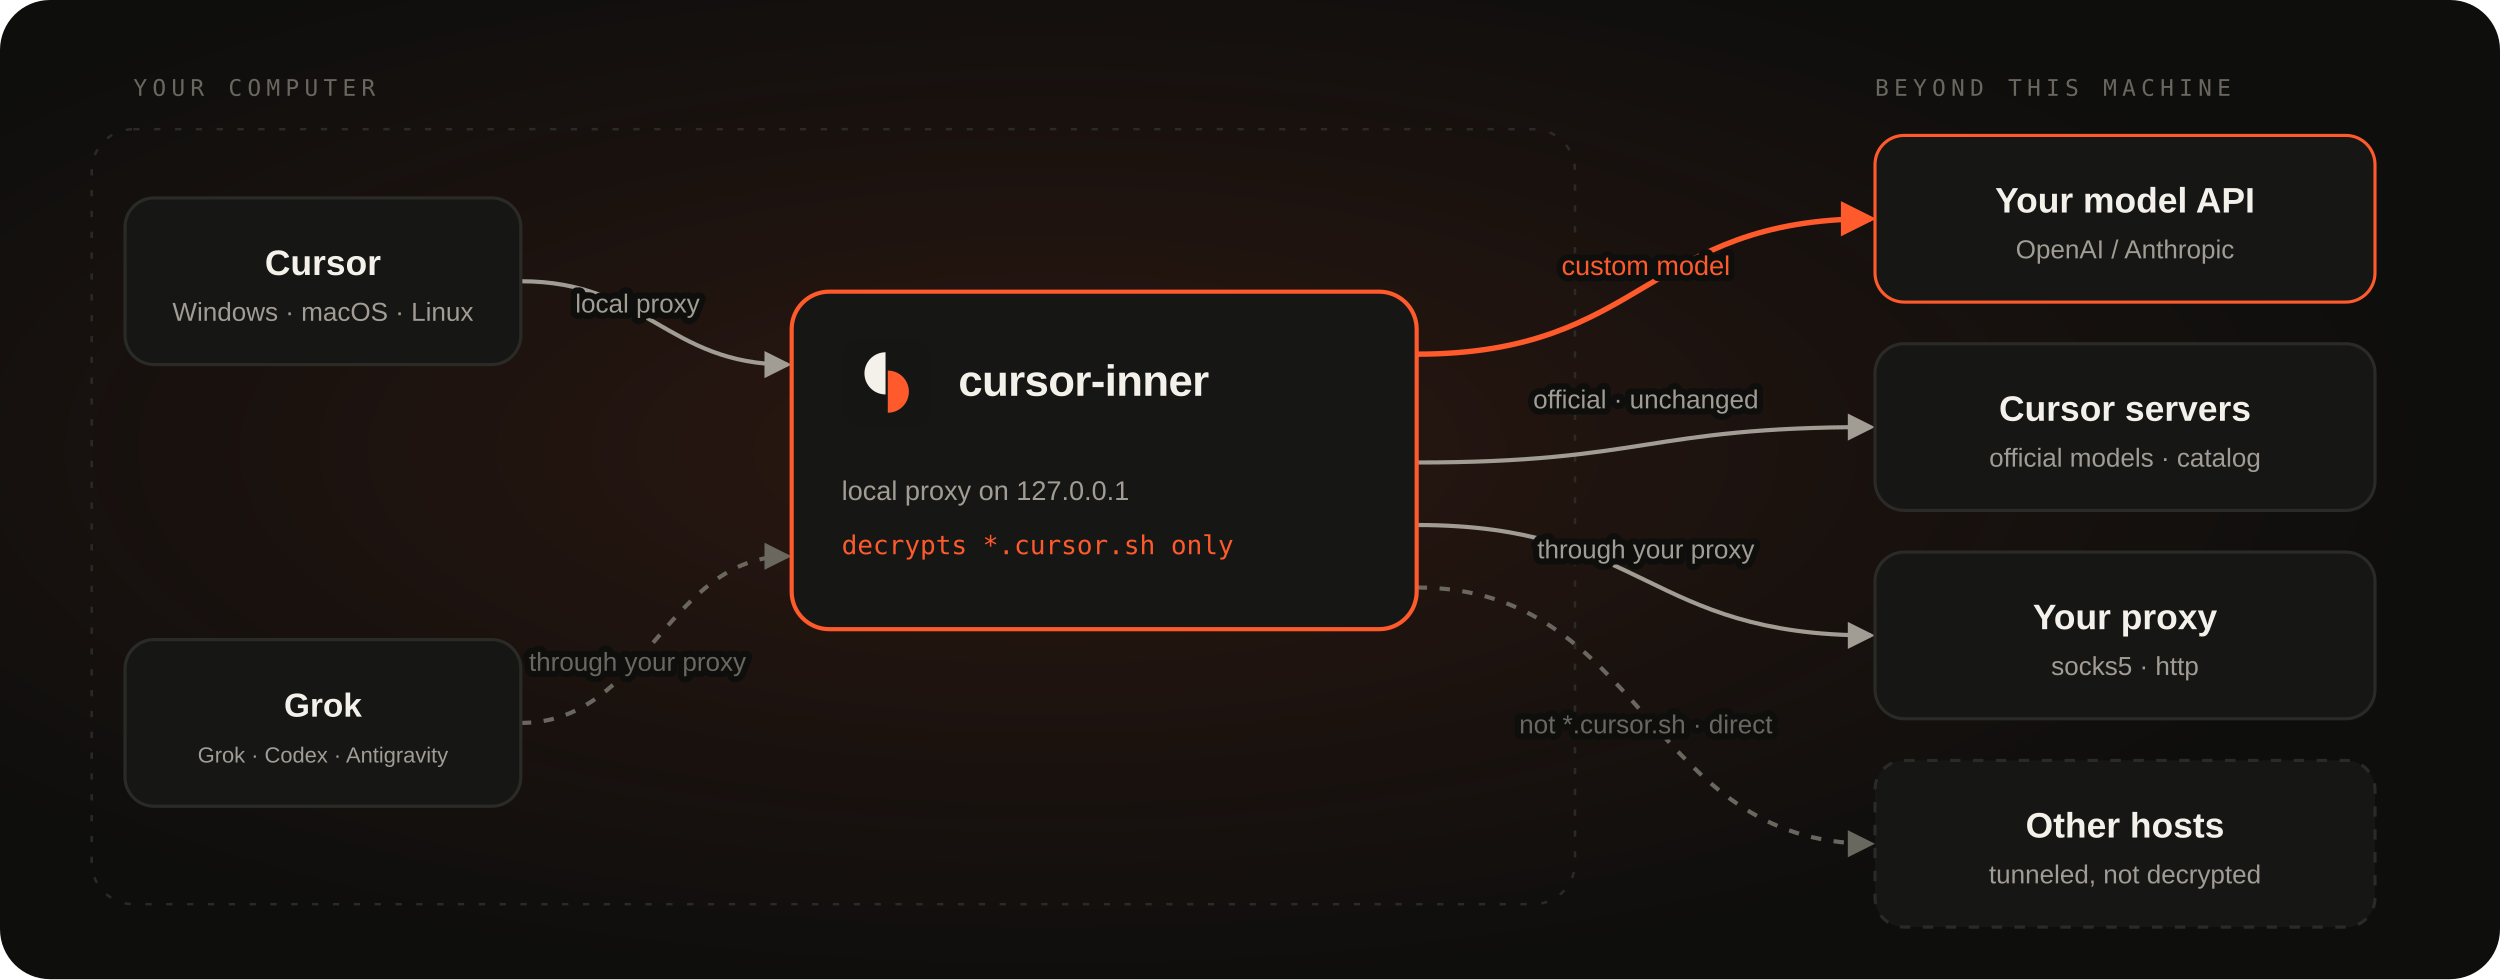
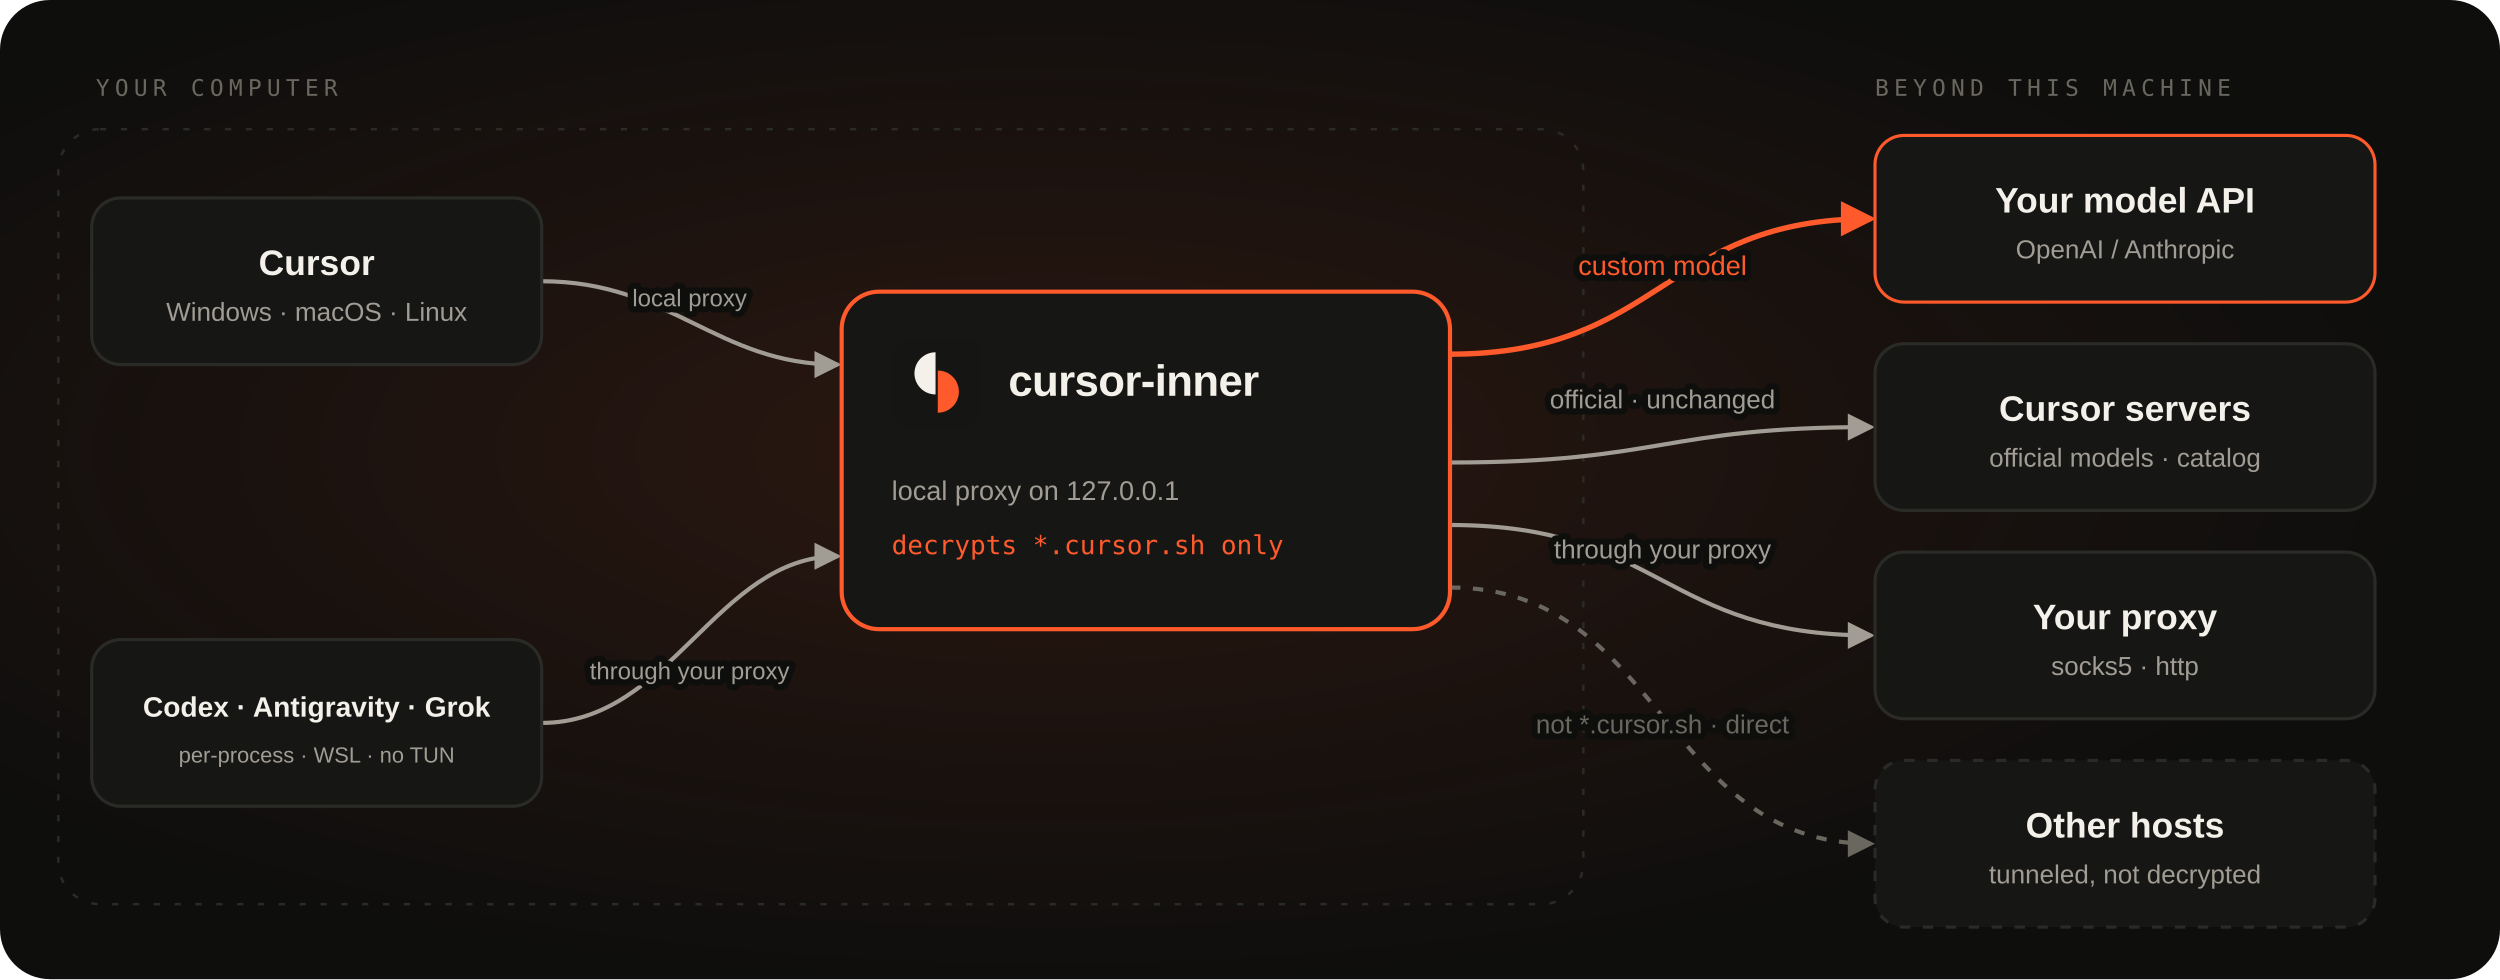
<svg xmlns="http://www.w3.org/2000/svg" viewBox="0 0 1200 470" width="1200" height="470">
  <defs>
    <radialGradient id="halo" cx="0.42" cy="0.46" r="0.55">
      <stop offset="0" stop-color="#ff5a2b" stop-opacity="0.12" />
      <stop offset="1" stop-color="#ff5a2b" stop-opacity="0" />
    </radialGradient>
    <marker id="a-signal" viewBox="0 0 10 10" refX="8.5" refY="5" markerWidth="6.5" markerHeight="6.5" orient="auto">
      <path d="M0 0L10 5L0 10z" fill="#ff5a2b" />
    </marker>
    <marker id="a-text" viewBox="0 0 10 10" refX="8.5" refY="5" markerWidth="6.5" markerHeight="6.5" orient="auto">
      <path d="M0 0L10 5L0 10z" fill="#a19d94" />
    </marker>
    <marker id="a-faint" viewBox="0 0 10 10" refX="8.5" refY="5" markerWidth="6.5" markerHeight="6.5" orient="auto">
      <path d="M0 0L10 5L0 10z" fill="#6a675f" />
    </marker>
  </defs>
  <rect width="1200" height="470" rx="24" fill="#0e0e0d" />
  <rect width="1200" height="470" rx="24" fill="url(#halo)" />
-   <text x="64" y="46" font-family="ui-monospace, 'Cascadia Mono', 'JetBrains Mono', SFMono-Regular, Menlo, Consolas, monospace" font-size="11" letter-spacing="2.5" fill="#6a675f">YOUR COMPUTER</text>
+   <text x="46" y="46" font-family="ui-monospace, 'Cascadia Mono', 'JetBrains Mono', SFMono-Regular, Menlo, Consolas, monospace" font-size="11" letter-spacing="2.5" fill="#6a675f">YOUR COMPUTER</text>
  <text x="900" y="46" font-family="ui-monospace, 'Cascadia Mono', 'JetBrains Mono', SFMono-Regular, Menlo, Consolas, monospace" font-size="11" letter-spacing="2.5" fill="#6a675f">BEYOND THIS MACHINE</text>
-   <rect x="44" y="62" width="712" height="372" rx="20" fill="none" stroke="#2a2a27" stroke-width="1.2" stroke-dasharray="3 7" />
-   <path d="M250 135 C310 135 320 175 378 175" stroke="#a19d94" stroke-width="2" fill="none" marker-end="url(#a-text)" />
-   <path d="M250 347 C310 347 320 267 378 267" stroke="#6a675f" stroke-width="2" fill="none" stroke-dasharray="5 6" marker-end="url(#a-faint)" />
-   <path d="M680 170 C790 170 790 105 898 105" stroke="#ff5a2b" stroke-width="2.6" fill="none" marker-end="url(#a-signal)" />
-   <path d="M680 222 C790 222 790 205 898 205" stroke="#a19d94" stroke-width="2" fill="none" marker-end="url(#a-text)" />
-   <path d="M680 252 C790 252 790 305 898 305" stroke="#a19d94" stroke-width="2" fill="none" marker-end="url(#a-text)" />
-   <path d="M680 282 C790 282 790 405 898 405" stroke="#6a675f" stroke-width="2" fill="none" stroke-dasharray="5 6" marker-end="url(#a-faint)" />
-   <text x="306" y="150" text-anchor="middle" font-family="-apple-system, BlinkMacSystemFont, 'Segoe UI', 'Helvetica Neue', Arial, 'PingFang SC', 'Microsoft YaHei', sans-serif" font-size="12.5" fill="#a19d94" stroke="#0e0e0d" stroke-width="6" paint-order="stroke" stroke-linejoin="round">local proxy</text>
-   <text x="306" y="322" text-anchor="middle" font-family="-apple-system, BlinkMacSystemFont, 'Segoe UI', 'Helvetica Neue', Arial, 'PingFang SC', 'Microsoft YaHei', sans-serif" font-size="12.5" fill="#6a675f" stroke="#0e0e0d" stroke-width="6" paint-order="stroke" stroke-linejoin="round">through your proxy</text>
-   <text x="790" y="132" text-anchor="middle" font-family="-apple-system, BlinkMacSystemFont, 'Segoe UI', 'Helvetica Neue', Arial, 'PingFang SC', 'Microsoft YaHei', sans-serif" font-size="13" fill="#ff5a2b" stroke="#0e0e0d" stroke-width="6" paint-order="stroke" stroke-linejoin="round">custom model</text>
-   <text x="790" y="196" text-anchor="middle" font-family="-apple-system, BlinkMacSystemFont, 'Segoe UI', 'Helvetica Neue', Arial, 'PingFang SC', 'Microsoft YaHei', sans-serif" font-size="12.5" fill="#a19d94" stroke="#0e0e0d" stroke-width="6" paint-order="stroke" stroke-linejoin="round">official · unchanged</text>
-   <text x="790" y="268" text-anchor="middle" font-family="-apple-system, BlinkMacSystemFont, 'Segoe UI', 'Helvetica Neue', Arial, 'PingFang SC', 'Microsoft YaHei', sans-serif" font-size="12.5" fill="#a19d94" stroke="#0e0e0d" stroke-width="6" paint-order="stroke" stroke-linejoin="round">through your proxy</text>
-   <text x="790" y="352" text-anchor="middle" font-family="-apple-system, BlinkMacSystemFont, 'Segoe UI', 'Helvetica Neue', Arial, 'PingFang SC', 'Microsoft YaHei', sans-serif" font-size="12.5" fill="#6a675f" stroke="#0e0e0d" stroke-width="6" paint-order="stroke" stroke-linejoin="round">not *.cursor.sh · direct</text>
-   <rect x="60" y="95" width="190" height="80" rx="14" fill="#161615" stroke="#2a2a27" stroke-width="1.5" />
-   <text x="155.0" y="132.0" text-anchor="middle" font-family="-apple-system, BlinkMacSystemFont, 'Segoe UI', 'Helvetica Neue', Arial, 'PingFang SC', 'Microsoft YaHei', sans-serif" font-size="17" font-weight="600" fill="#f4f1ea">Cursor</text>
-   <text x="155.0" y="154.0" text-anchor="middle" font-family="-apple-system, BlinkMacSystemFont, 'Segoe UI', 'Helvetica Neue', Arial, 'PingFang SC', 'Microsoft YaHei', sans-serif" font-size="12.5" fill="#a19d94">Windows · macOS · Linux</text>
-   <rect x="60" y="307" width="190" height="80" rx="14" fill="#161615" stroke="#2a2a27" stroke-width="1.5" />
-   <text x="155.0" y="344.0" text-anchor="middle" font-family="-apple-system, BlinkMacSystemFont, 'Segoe UI', 'Helvetica Neue', Arial, 'PingFang SC', 'Microsoft YaHei', sans-serif" font-size="16" font-weight="600" fill="#f4f1ea">Grok</text>
-   <text x="155.0" y="366.0" text-anchor="middle" font-family="-apple-system, BlinkMacSystemFont, 'Segoe UI', 'Helvetica Neue', Arial, 'PingFang SC', 'Microsoft YaHei', sans-serif" font-size="10.5" fill="#a19d94">Grok · Codex · Antigravity</text>
-   <rect x="380" y="140" width="300" height="162" rx="18" fill="#161615" stroke="#ff5a2b" stroke-width="2" />
-   <g transform="translate(404 162) scale(1.35)">
+   <rect x="28" y="62" width="732" height="372" rx="20" fill="none" stroke="#2a2a27" stroke-width="1.2" stroke-dasharray="3 7" />
+   <path d="M260 135 C322 135 344 175 402 175" stroke="#a19d94" stroke-width="2" fill="none" marker-end="url(#a-text)" />
+   <path d="M260 347 C322 347 344 267 402 267" stroke="#a19d94" stroke-width="2" fill="none" marker-end="url(#a-text)" />
+   <path d="M696 170 C798 170 798 105 898 105" stroke="#ff5a2b" stroke-width="2.6" fill="none" marker-end="url(#a-signal)" />
+   <path d="M696 222 C798 222 798 205 898 205" stroke="#a19d94" stroke-width="2" fill="none" marker-end="url(#a-text)" />
+   <path d="M696 252 C798 252 798 305 898 305" stroke="#a19d94" stroke-width="2" fill="none" marker-end="url(#a-text)" />
+   <path d="M696 282 C798 282 798 405 898 405" stroke="#6a675f" stroke-width="2" fill="none" stroke-dasharray="5 6" marker-end="url(#a-faint)" />
+   <text x="331" y="147" text-anchor="middle" font-family="-apple-system, BlinkMacSystemFont, 'Segoe UI', 'Helvetica Neue', Arial, 'PingFang SC', 'Microsoft YaHei', sans-serif" font-size="11.5" fill="#a19d94" stroke="#0e0e0d" stroke-width="6" paint-order="stroke" stroke-linejoin="round">local proxy</text>
+   <text x="331" y="326" text-anchor="middle" font-family="-apple-system, BlinkMacSystemFont, 'Segoe UI', 'Helvetica Neue', Arial, 'PingFang SC', 'Microsoft YaHei', sans-serif" font-size="11.5" fill="#a19d94" stroke="#0e0e0d" stroke-width="6" paint-order="stroke" stroke-linejoin="round">through your proxy</text>
+   <text x="798" y="132" text-anchor="middle" font-family="-apple-system, BlinkMacSystemFont, 'Segoe UI', 'Helvetica Neue', Arial, 'PingFang SC', 'Microsoft YaHei', sans-serif" font-size="13" fill="#ff5a2b" stroke="#0e0e0d" stroke-width="6" paint-order="stroke" stroke-linejoin="round">custom model</text>
+   <text x="798" y="196" text-anchor="middle" font-family="-apple-system, BlinkMacSystemFont, 'Segoe UI', 'Helvetica Neue', Arial, 'PingFang SC', 'Microsoft YaHei', sans-serif" font-size="12.5" fill="#a19d94" stroke="#0e0e0d" stroke-width="6" paint-order="stroke" stroke-linejoin="round">official · unchanged</text>
+   <text x="798" y="268" text-anchor="middle" font-family="-apple-system, BlinkMacSystemFont, 'Segoe UI', 'Helvetica Neue', Arial, 'PingFang SC', 'Microsoft YaHei', sans-serif" font-size="12.5" fill="#a19d94" stroke="#0e0e0d" stroke-width="6" paint-order="stroke" stroke-linejoin="round">through your proxy</text>
+   <text x="798" y="352" text-anchor="middle" font-family="-apple-system, BlinkMacSystemFont, 'Segoe UI', 'Helvetica Neue', Arial, 'PingFang SC', 'Microsoft YaHei', sans-serif" font-size="12.5" fill="#6a675f" stroke="#0e0e0d" stroke-width="6" paint-order="stroke" stroke-linejoin="round">not *.cursor.sh · direct</text>
+   <rect x="44" y="95" width="216" height="80" rx="14" fill="#161615" stroke="#2a2a27" stroke-width="1.5" />
+   <text x="152.0" y="132.0" text-anchor="middle" font-family="-apple-system, BlinkMacSystemFont, 'Segoe UI', 'Helvetica Neue', Arial, 'PingFang SC', 'Microsoft YaHei', sans-serif" font-size="17" font-weight="600" fill="#f4f1ea">Cursor</text>
+   <text x="152.0" y="154.0" text-anchor="middle" font-family="-apple-system, BlinkMacSystemFont, 'Segoe UI', 'Helvetica Neue', Arial, 'PingFang SC', 'Microsoft YaHei', sans-serif" font-size="12.5" fill="#a19d94">Windows · macOS · Linux</text>
+   <rect x="44" y="307" width="216" height="80" rx="14" fill="#161615" stroke="#2a2a27" stroke-width="1.5" />
+   <text x="152.0" y="344.0" text-anchor="middle" font-family="-apple-system, BlinkMacSystemFont, 'Segoe UI', 'Helvetica Neue', Arial, 'PingFang SC', 'Microsoft YaHei', sans-serif" font-size="13.5" font-weight="600" fill="#f4f1ea">Codex · Antigravity · Grok</text>
+   <text x="152.0" y="366.0" text-anchor="middle" font-family="-apple-system, BlinkMacSystemFont, 'Segoe UI', 'Helvetica Neue', Arial, 'PingFang SC', 'Microsoft YaHei', sans-serif" font-size="10.5" fill="#a19d94">per-process · WSL · no TUN</text>
+   <rect x="404" y="140" width="292" height="162" rx="18" fill="#161615" stroke="#ff5a2b" stroke-width="2" />
+   <g transform="translate(428 162) scale(1.35)">
    <rect width="32" height="32" rx="7.5" fill="#151514" />
    <path d="M15.6 5.25A7.5 7.5 0 0 0 15.6 20.25Z" fill="#f4f1ea" />
    <path d="M16.4 11.75A7.5 7.5 0 0 1 16.4 26.75Z" fill="#ff5a2b" />
  </g>
-   <text x="460" y="190" font-family="-apple-system, BlinkMacSystemFont, 'Segoe UI', 'Helvetica Neue', Arial, 'PingFang SC', 'Microsoft YaHei', sans-serif" font-size="21" font-weight="700" letter-spacing="-0.3" fill="#f4f1ea">cursor-inner</text>
-   <text x="404" y="240" font-family="-apple-system, BlinkMacSystemFont, 'Segoe UI', 'Helvetica Neue', Arial, 'PingFang SC', 'Microsoft YaHei', sans-serif" font-size="13" fill="#a19d94">local proxy on 127.0.0.1</text>
-   <text x="404" y="266" font-family="ui-monospace, 'Cascadia Mono', 'JetBrains Mono', SFMono-Regular, Menlo, Consolas, monospace" font-size="12.5" fill="#ff5a2b">decrypts *.cursor.sh only</text>
+   <text x="484" y="190" font-family="-apple-system, BlinkMacSystemFont, 'Segoe UI', 'Helvetica Neue', Arial, 'PingFang SC', 'Microsoft YaHei', sans-serif" font-size="21" font-weight="700" letter-spacing="-0.3" fill="#f4f1ea">cursor-inner</text>
+   <text x="428" y="240" font-family="-apple-system, BlinkMacSystemFont, 'Segoe UI', 'Helvetica Neue', Arial, 'PingFang SC', 'Microsoft YaHei', sans-serif" font-size="13" fill="#a19d94">local proxy on 127.0.0.1</text>
+   <text x="428" y="266" font-family="ui-monospace, 'Cascadia Mono', 'JetBrains Mono', SFMono-Regular, Menlo, Consolas, monospace" font-size="12.5" fill="#ff5a2b">decrypts *.cursor.sh only</text>
  <rect x="900" y="65" width="240" height="80" rx="14" fill="#161615" stroke="#ff5a2b" stroke-width="1.5" />
  <text x="1020.0" y="102.0" text-anchor="middle" font-family="-apple-system, BlinkMacSystemFont, 'Segoe UI', 'Helvetica Neue', Arial, 'PingFang SC', 'Microsoft YaHei', sans-serif" font-size="17" font-weight="600" fill="#f4f1ea">Your model API</text>
  <text x="1020.0" y="124.0" text-anchor="middle" font-family="-apple-system, BlinkMacSystemFont, 'Segoe UI', 'Helvetica Neue', Arial, 'PingFang SC', 'Microsoft YaHei', sans-serif" font-size="12.5" fill="#a19d94">OpenAI / Anthropic</text>
  <rect x="900" y="165" width="240" height="80" rx="14" fill="#161615" stroke="#2a2a27" stroke-width="1.5" />
  <text x="1020.0" y="202.0" text-anchor="middle" font-family="-apple-system, BlinkMacSystemFont, 'Segoe UI', 'Helvetica Neue', Arial, 'PingFang SC', 'Microsoft YaHei', sans-serif" font-size="17" font-weight="600" fill="#f4f1ea">Cursor servers</text>
  <text x="1020.0" y="224.0" text-anchor="middle" font-family="-apple-system, BlinkMacSystemFont, 'Segoe UI', 'Helvetica Neue', Arial, 'PingFang SC', 'Microsoft YaHei', sans-serif" font-size="12.5" fill="#a19d94">official models · catalog</text>
  <rect x="900" y="265" width="240" height="80" rx="14" fill="#161615" stroke="#2a2a27" stroke-width="1.5" />
  <text x="1020.0" y="302.0" text-anchor="middle" font-family="-apple-system, BlinkMacSystemFont, 'Segoe UI', 'Helvetica Neue', Arial, 'PingFang SC', 'Microsoft YaHei', sans-serif" font-size="17" font-weight="600" fill="#f4f1ea">Your proxy</text>
  <text x="1020.0" y="324.0" text-anchor="middle" font-family="-apple-system, BlinkMacSystemFont, 'Segoe UI', 'Helvetica Neue', Arial, 'PingFang SC', 'Microsoft YaHei', sans-serif" font-size="12.5" fill="#a19d94">socks5 · http</text>
  <rect x="900" y="365" width="240" height="80" rx="14" fill="#161615" stroke="#2a2a27" stroke-width="1.5" stroke-dasharray="5 6" />
  <text x="1020.0" y="402.0" text-anchor="middle" font-family="-apple-system, BlinkMacSystemFont, 'Segoe UI', 'Helvetica Neue', Arial, 'PingFang SC', 'Microsoft YaHei', sans-serif" font-size="17" font-weight="600" fill="#f4f1ea">Other hosts</text>
  <text x="1020.0" y="424.0" text-anchor="middle" font-family="-apple-system, BlinkMacSystemFont, 'Segoe UI', 'Helvetica Neue', Arial, 'PingFang SC', 'Microsoft YaHei', sans-serif" font-size="12.5" fill="#a19d94">tunneled, not decrypted</text>
</svg>
